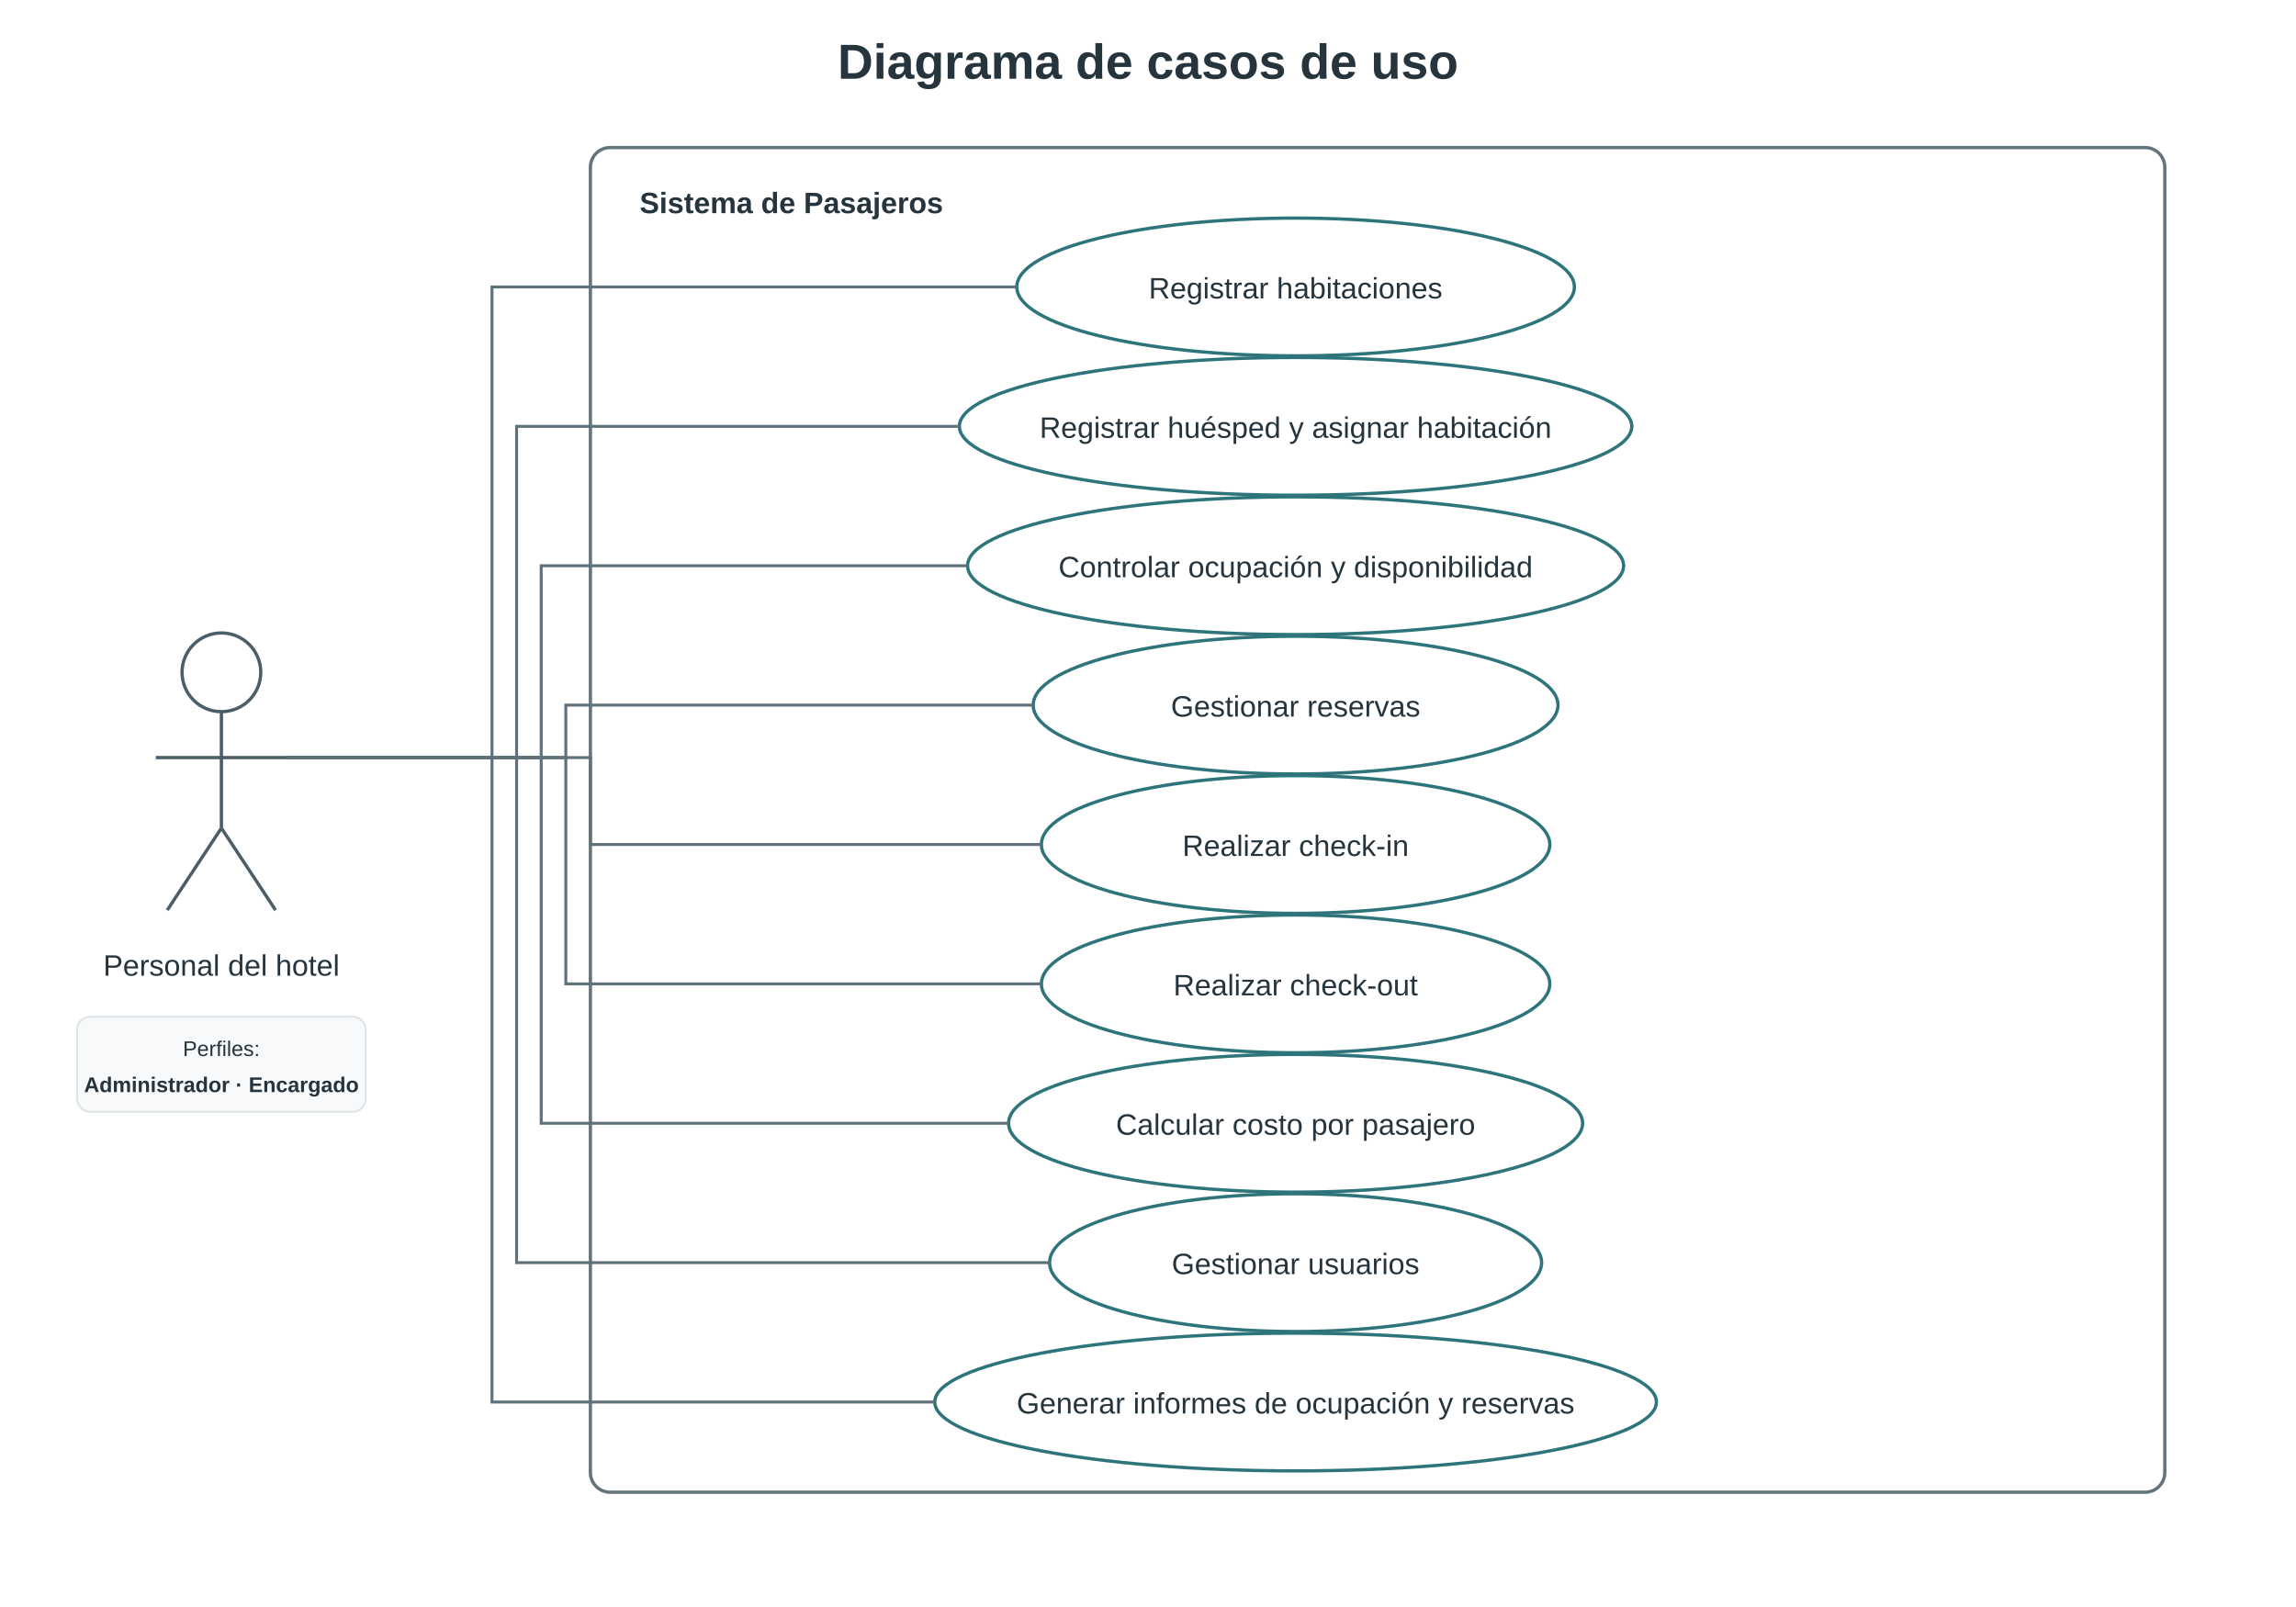
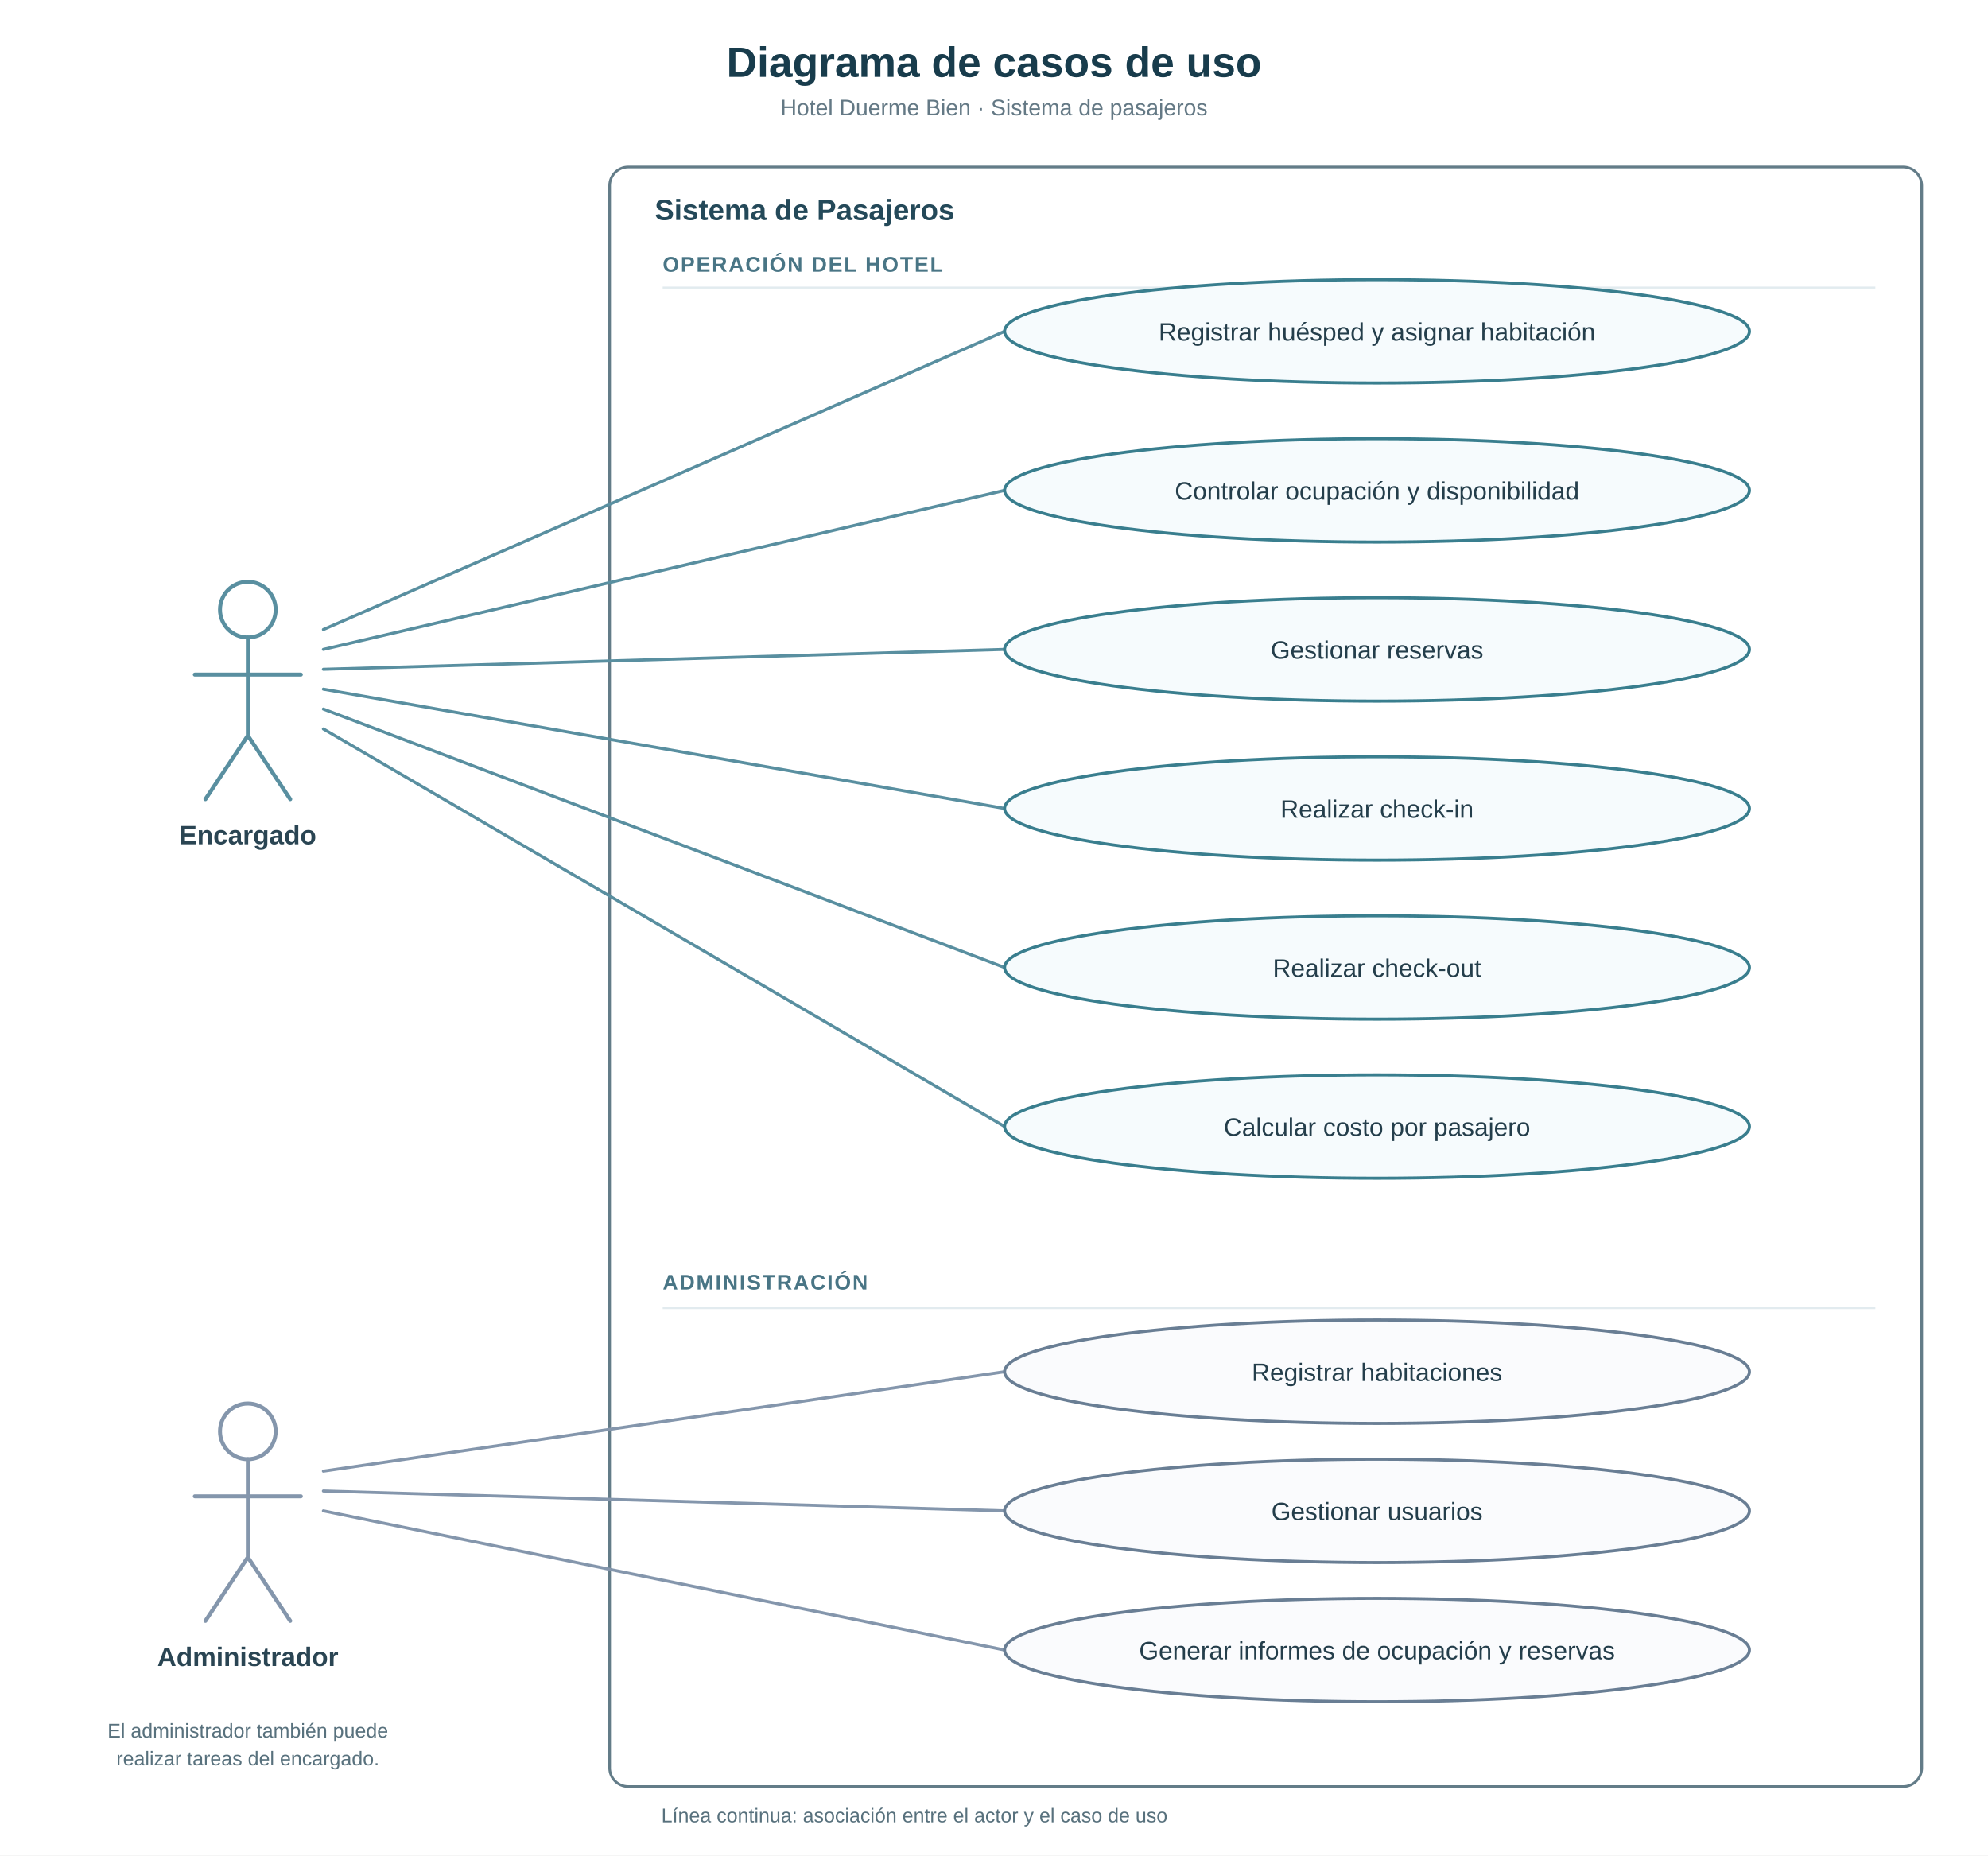
- <svg xmlns="http://www.w3.org/2000/svg" width="1400" height="980" viewBox="0 0 1400 980">
+ <svg xmlns="http://www.w3.org/2000/svg" width="1500" height="1400" viewBox="0 0 1500 1400" role="img" aria-labelledby="uml-title uml-desc">
  <defs>
    <style>
- .t{font-family:Arial,sans-serif;fill:#26343d}.title{font-size:30px;font-weight:700}.label{font-size:18px}.small{font-size:13px}
- .sys{fill:#fff;stroke:#63747d;stroke-width:2}.uc{fill:#fff;stroke:#2e747b;stroke-width:2}
- .actor{stroke:#4b5d66;stroke-width:2;fill:none}.assoc{stroke:#5f727b;stroke-width:1.8;fill:none}
- .note{fill:#f7f9fa;stroke:#dbe3e7;stroke-width:1.1}
+   .heading{font:700 32px Arial,Helvetica,sans-serif;fill:#183c4c}
+   .subtitle{font:17px Arial,Helvetica,sans-serif;fill:#647985}
+   .boundary{fill:#fff;stroke:#637c88;stroke-width:2}
+   .system-title{font:700 22px Arial,Helvetica,sans-serif;fill:#244959}
+   .group-heading{font:700 16px Arial,Helvetica,sans-serif;letter-spacing:1.1px;fill:#497585}
+   .group-line{stroke:#e2ebef;stroke-width:1.5}
+   .actor-name{font:700 20px Arial,Helvetica,sans-serif;fill:#2a4553}
+   .stick{stroke-width:3;stroke-linecap:round;stroke-linejoin:round;fill:none}
+   .operation{fill:#f6fbfd;stroke:#397e8e}
+   .administration{fill:#fafbfd;stroke:#697e94}
+   .case{stroke-width:2.3}
+   .case-name{font:19px Arial,Helvetica,sans-serif;fill:#243e4b}
+   .assoc-enc{stroke:#598fa0}
+   .assoc-admin{stroke:#8496ac}
+   .association{stroke-width:2.3;fill:none;stroke-linecap:round}
+   .helper{font:15px Arial,Helvetica,sans-serif;fill:#58717d}
</style>
  </defs>
-   <rect width="1400" height="980" fill="#fff" />
-   <text x="700" y="48" text-anchor="middle" class="t title">Diagrama de casos de uso</text>
-   <rect x="360" y="90" width="960" height="820" rx="12" class="sys" />
-   <text x="390" y="130" class="t label" font-weight="700">Sistema de Pasajeros</text>
-   <circle cx="135" cy="410" r="24" class="actor" />
-   <line x1="135" y1="434" x2="135" y2="505" class="actor" />
-   <line x1="95" y1="462" x2="175" y2="462" class="actor" />
-   <line x1="135" y1="505" x2="102" y2="555" class="actor" />
-   <line x1="135" y1="505" x2="168" y2="555" class="actor" />
-   <text x="135" y="595" text-anchor="middle" class="t label">Personal del hotel</text>
-   <rect x="47" y="620" width="176" height="58" rx="8" class="note" />
-   <text x="135" y="644" text-anchor="middle" class="t small">Perfiles:</text>
-   <text x="135" y="666" text-anchor="middle" class="t small" font-weight="700">Administrador · Encargado</text>
-   <ellipse cx="790" cy="175" rx="170" ry="42" class="uc" />
-   <text x="790" y="182" text-anchor="middle" class="t label">Registrar habitaciones</text>
-   <ellipse cx="790" cy="260" rx="205" ry="42" class="uc" />
-   <text x="790" y="267" text-anchor="middle" class="t label">Registrar huésped y asignar habitación</text>
-   <ellipse cx="790" cy="345" rx="200" ry="42" class="uc" />
-   <text x="790" y="352" text-anchor="middle" class="t label">Controlar ocupación y disponibilidad</text>
-   <ellipse cx="790" cy="430" rx="160" ry="42" class="uc" />
-   <text x="790" y="437" text-anchor="middle" class="t label">Gestionar reservas</text>
-   <ellipse cx="790" cy="515" rx="155" ry="42" class="uc" />
-   <text x="790" y="522" text-anchor="middle" class="t label">Realizar check-in</text>
-   <ellipse cx="790" cy="600" rx="155" ry="42" class="uc" />
-   <text x="790" y="607" text-anchor="middle" class="t label">Realizar check-out</text>
-   <ellipse cx="790" cy="685" rx="175" ry="42" class="uc" />
-   <text x="790" y="692" text-anchor="middle" class="t label">Calcular costo por pasajero</text>
-   <ellipse cx="790" cy="770" rx="150" ry="42" class="uc" />
-   <text x="790" y="777" text-anchor="middle" class="t label">Gestionar usuarios</text>
-   <ellipse cx="790" cy="855" rx="220" ry="42" class="uc" />
-   <text x="790" y="862" text-anchor="middle" class="t label">Generar informes de ocupación y reservas</text>
-   <path d="M175 462 H300 V175 H620" class="assoc" />
-   <path d="M175 462 H315 V260 H585" class="assoc" />
-   <path d="M175 462 H330 V345 H590" class="assoc" />
-   <path d="M175 462 H345 V430 H630" class="assoc" />
-   <path d="M175 462 H360 V515 H635" class="assoc" />
-   <path d="M175 462 H345 V600 H635" class="assoc" />
-   <path d="M175 462 H330 V685 H615" class="assoc" />
-   <path d="M175 462 H315 V770 H640" class="assoc" />
-   <path d="M175 462 H300 V855 H570" class="assoc" />
+   <rect width="1500" height="1400" fill="#ffffff" />
+   <text x="750" y="58" class="heading" text-anchor="middle">Diagrama de casos de uso</text>
+   <text x="750" y="87" class="subtitle" text-anchor="middle">Hotel Duerme Bien · Sistema de pasajeros</text>
+   <rect x="460" y="126" width="990" height="1222" rx="14" class="boundary" />
+   <text x="494" y="166" class="system-title">Sistema de Pasajeros</text>
+   <text x="500" y="205" class="group-heading">OPERACIÓN DEL HOTEL</text>
+   <path d="M500 217 H1415" class="group-line" />
+   <text x="500" y="973" class="group-heading">ADMINISTRACIÓN</text>
+   <path d="M500 987 H1415" class="group-line" />
+   <path class="association assoc-enc" d="M244 475 L758 250" />
+   <path class="association assoc-enc" d="M244 490 L758 370" />
+   <path class="association assoc-enc" d="M244 505 L758 490" />
+   <path class="association assoc-enc" d="M244 520 L758 610" />
+   <path class="association assoc-enc" d="M244 535 L758 730" />
+   <path class="association assoc-enc" d="M244 550 L758 850" />
+   <path class="association assoc-admin" d="M244 1110 L758 1035" />
+   <path class="association assoc-admin" d="M244 1125 L758 1140" />
+   <path class="association assoc-admin" d="M244 1140 L758 1245" />
+   <ellipse class="case operation" cx="1039" cy="250" rx="281" ry="39" />
+   <text class="case-name" x="1039" y="257" text-anchor="middle">Registrar huésped y asignar habitación</text>
+   <ellipse class="case operation" cx="1039" cy="370" rx="281" ry="39" />
+   <text class="case-name" x="1039" y="377" text-anchor="middle">Controlar ocupación y disponibilidad</text>
+   <ellipse class="case operation" cx="1039" cy="490" rx="281" ry="39" />
+   <text class="case-name" x="1039" y="497" text-anchor="middle">Gestionar reservas</text>
+   <ellipse class="case operation" cx="1039" cy="610" rx="281" ry="39" />
+   <text class="case-name" x="1039" y="617" text-anchor="middle">Realizar check-in</text>
+   <ellipse class="case operation" cx="1039" cy="730" rx="281" ry="39" />
+   <text class="case-name" x="1039" y="737" text-anchor="middle">Realizar check-out</text>
+   <ellipse class="case operation" cx="1039" cy="850" rx="281" ry="39" />
+   <text class="case-name" x="1039" y="857" text-anchor="middle">Calcular costo por pasajero</text>
+   <ellipse class="case administration" cx="1039" cy="1035" rx="281" ry="39" />
+   <text class="case-name" x="1039" y="1042" text-anchor="middle">Registrar habitaciones</text>
+   <ellipse class="case administration" cx="1039" cy="1140" rx="281" ry="39" />
+   <text class="case-name" x="1039" y="1147" text-anchor="middle">Gestionar usuarios</text>
+   <ellipse class="case administration" cx="1039" cy="1245" rx="281" ry="39" />
+   <text class="case-name" x="1039" y="1252" text-anchor="middle">Generar informes de ocupación y reservas</text>
+   <g class="stick" stroke="#598fa0">
+     <circle cx="187" cy="460" r="21" />
+     <path d="M187 481 V555 M147 509 H227 M187 555 L155 603 M187 555 L219 603" />
+   </g>
+   <text class="actor-name" x="187" y="637" text-anchor="middle">Encargado</text>
+   <g class="stick" stroke="#8496ac">
+     <circle cx="187" cy="1080" r="21" />
+     <path d="M187 1101 V1175 M147 1129 H227 M187 1175 L155 1223 M187 1175 L219 1223" />
+   </g>
+   <text class="actor-name" x="187" y="1257" text-anchor="middle">Administrador</text>
+   <text x="187" y="1311" text-anchor="middle" class="helper">El administrador también puede</text>
+   <text x="187" y="1332" text-anchor="middle" class="helper">realizar tareas del encargado.</text>
+   <text x="499" y="1375" class="helper">Línea continua: asociación entre el actor y el caso de uso</text>
</svg>
